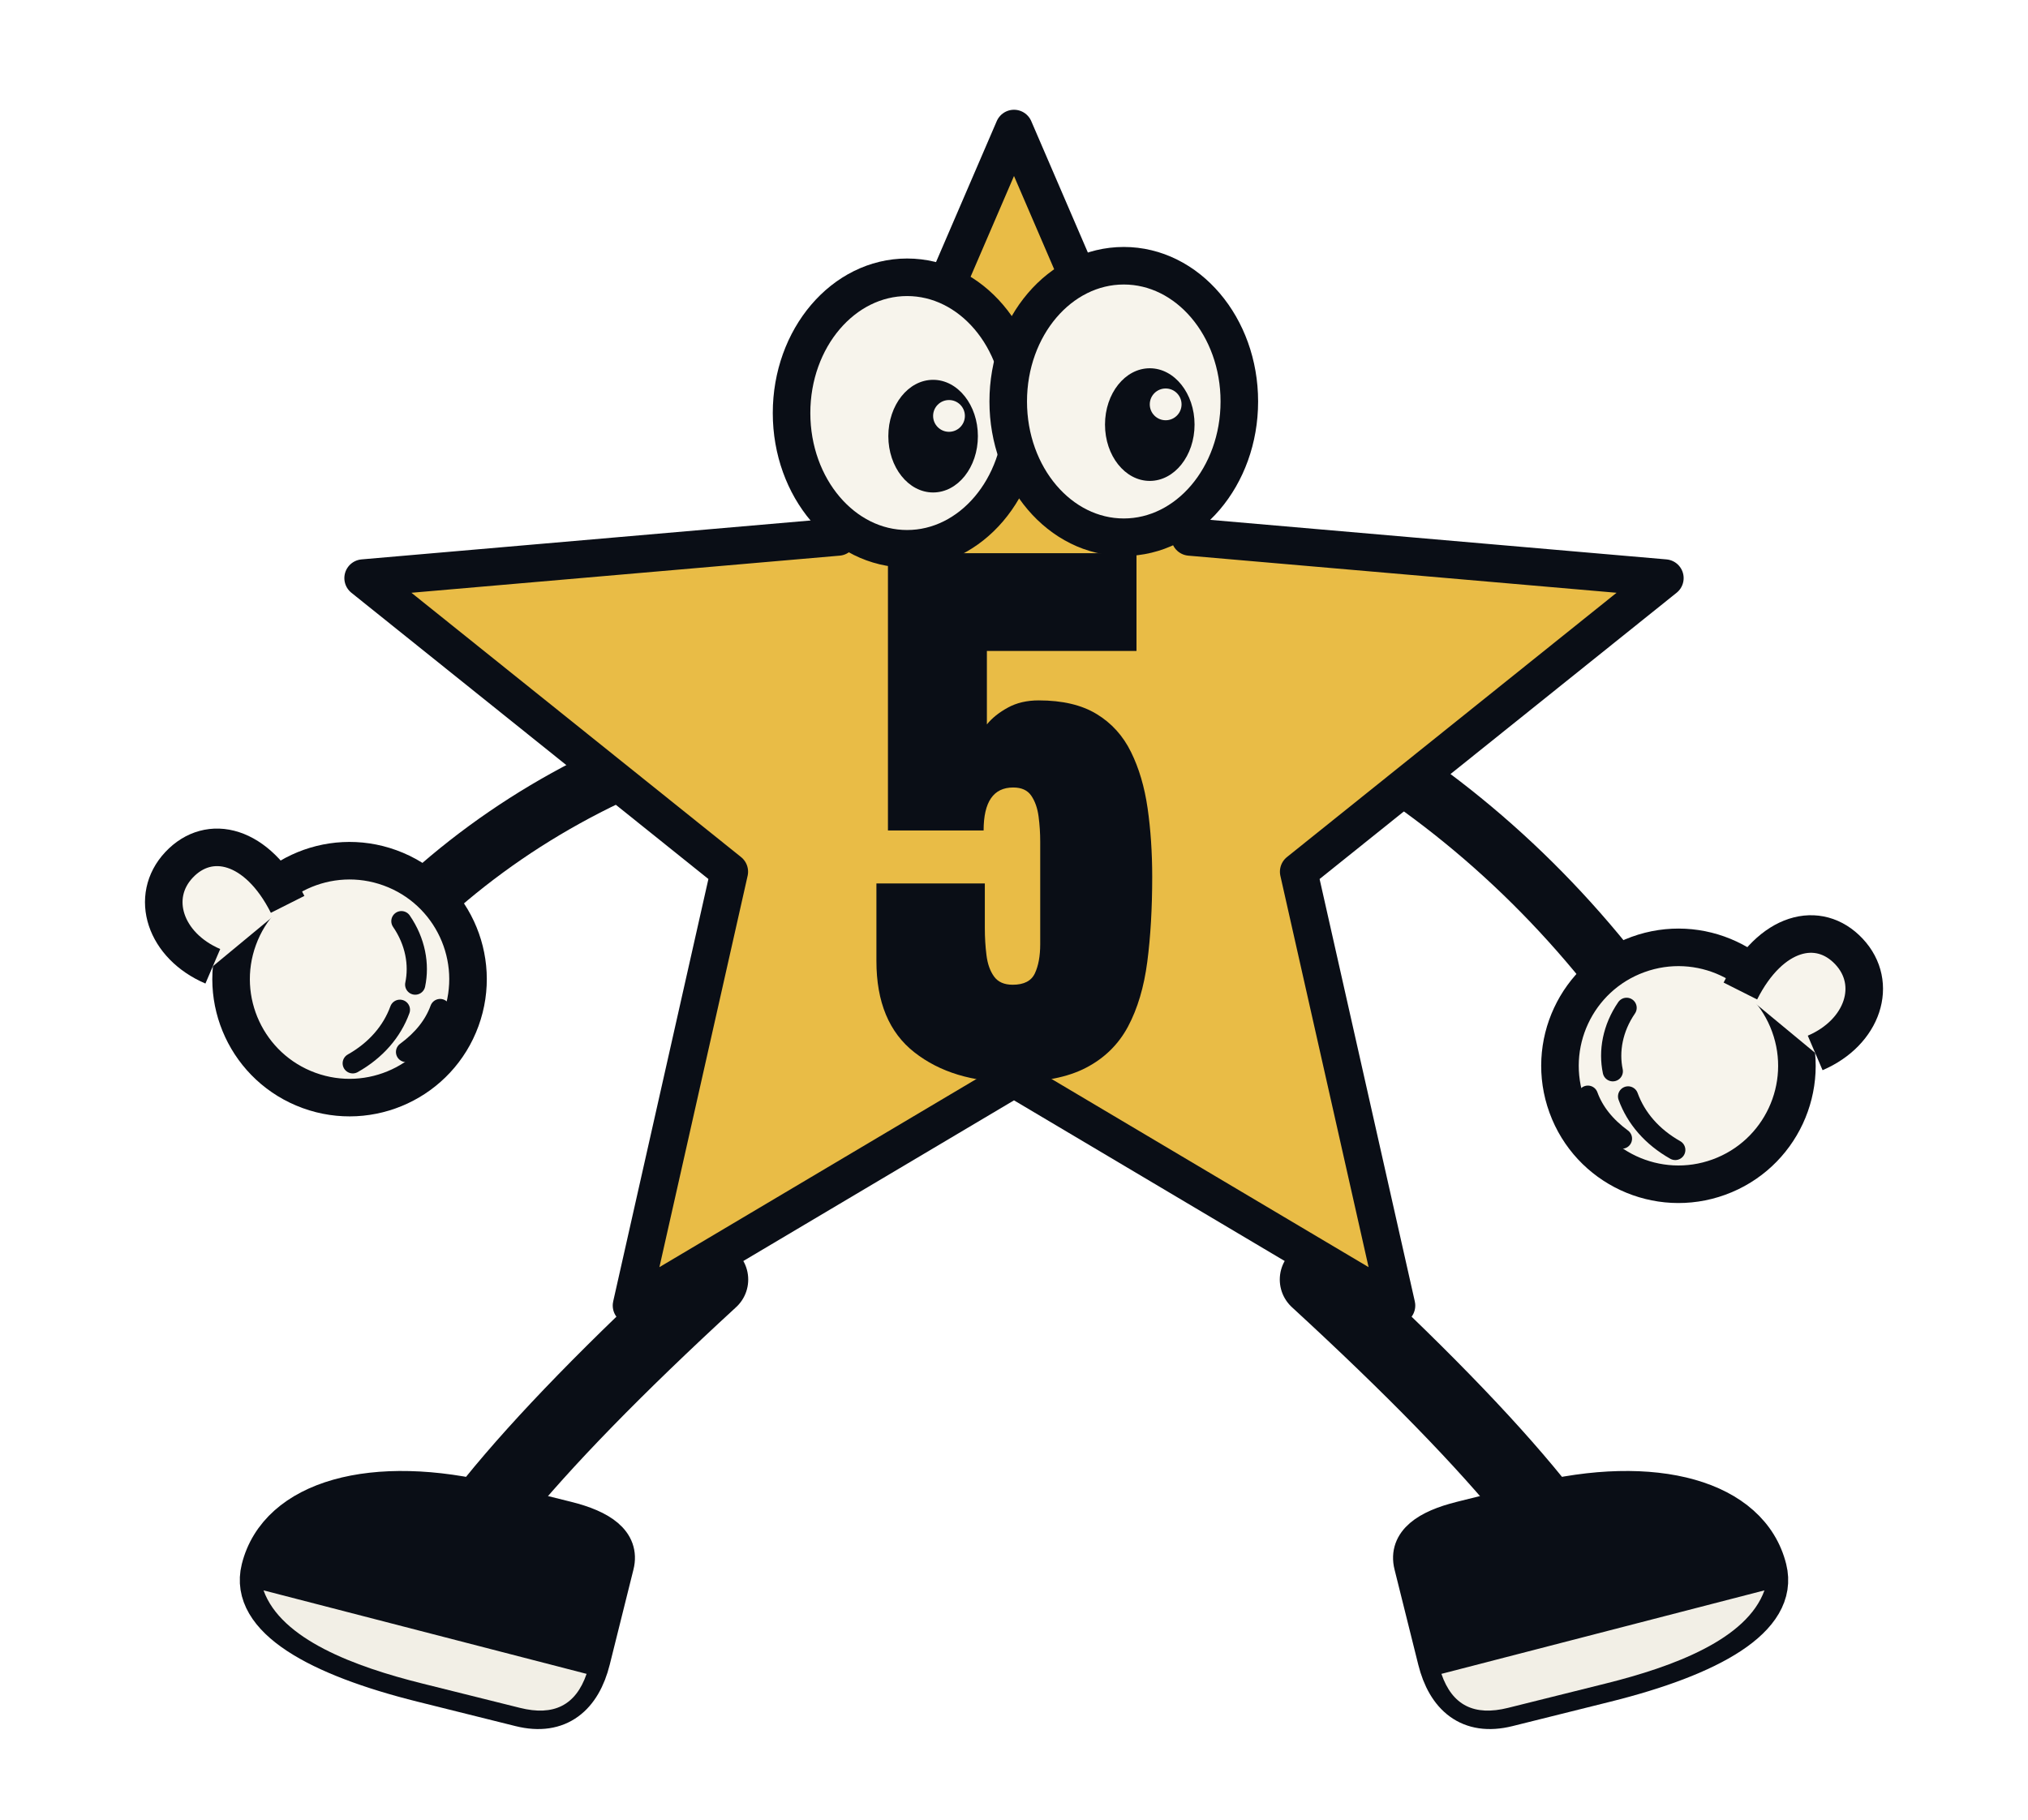
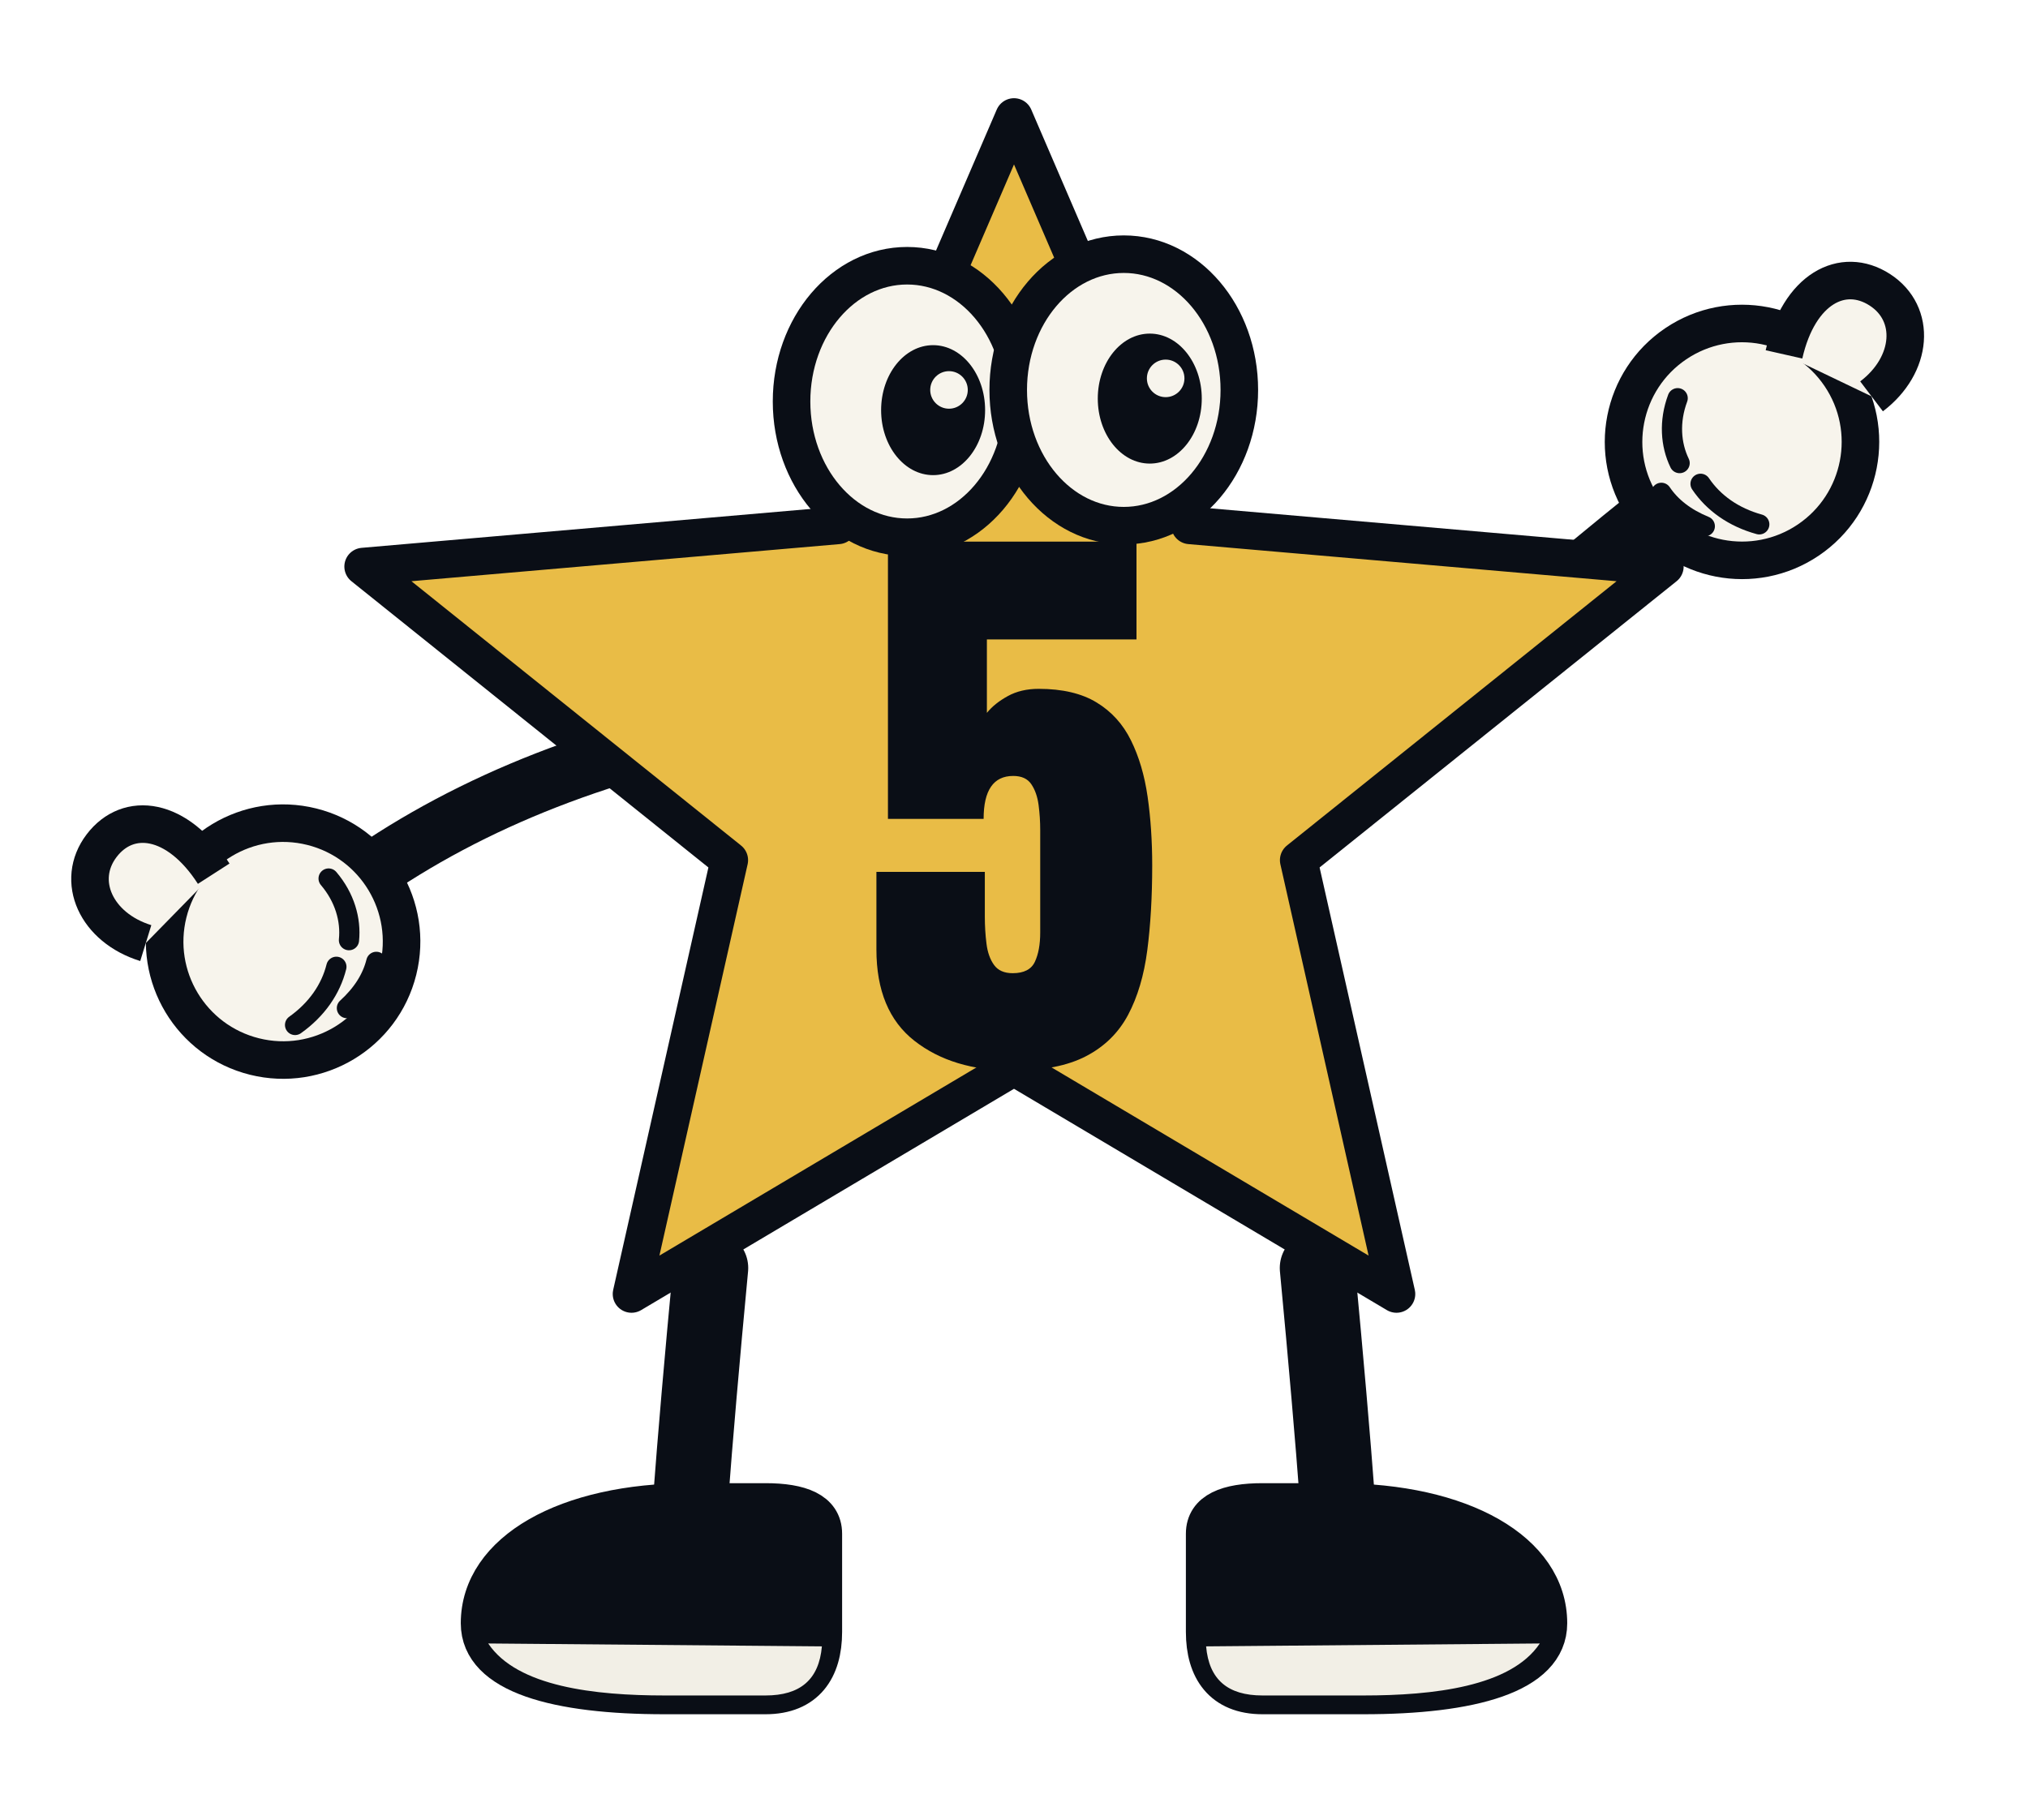
<svg xmlns="http://www.w3.org/2000/svg" viewBox="-190 -40 1404 1260">
  <defs>
    <style>
    .tinta  { fill:none; stroke:#0A0E16; stroke-linecap:round; stroke-linejoin:round }
    .brazo  { stroke-width:40 }
    .pierna { stroke-width:52 }
    .borde  { stroke:#0A0E16; stroke-width:26; stroke-linejoin:round }

    @keyframes abre   { 0%, 95.4%, 100% { opacity:1 } 96.6%, 98.2% { opacity:0 } }
    @keyframes cierra { 0%, 95.4%, 100% { opacity:0 } 96.6%, 98.2% { opacity:1 } }
-     .ojo-abre   { animation: abre   6.4s steps(1,end) 1.14s infinite }
-     .ojo-cierra { animation: cierra 6.4s steps(1,end) 1.14s infinite; opacity:0 }
+     .ojo-abre   { animation: abre   6.4s steps(1,end) 2.19s infinite }
+     .ojo-cierra { animation: cierra 6.4s steps(1,end) 2.19s infinite; opacity:0 }
    @media (prefers-reduced-motion: reduce) {
      .ojo-abre { animation: none } .ojo-cierra { animation: none; opacity:0 } }
  </style>
    <clipPath id="ojo0">
      <ellipse cx="438" cy="238" rx="80" ry="94" />
    </clipPath>
    <clipPath id="ojo1">
      <ellipse cx="588" cy="230" rx="80" ry="94" />
    </clipPath>
    <g id="guante">
      <circle class="borde" cx="0" cy="0" r="82" fill="#F7F4EC" />
      <path class="borde" fill="#F7F4EC" d="M-58 -34 C -92 -66, -126 -62, -138 -34 C -150 -6, -128 22, -92 24" />
      <g class="tinta" stroke-width="14">
        <path d="M22 54 C 34 40, 40 24, 40 8" />
        <path d="M54 34 C 62 22, 66 10, 66 -2" />
        <path d="M20 -50 C 34 -40, 42 -26, 44 -12" />
      </g>
    </g>
    <g id="guante-paz">
      <g fill="none" stroke-linecap="round">
        <g stroke="#0A0E16" stroke-width="78">
          <path d="M-24 -30 Q -60 -104, -94 -164" />
          <path d="M 28 -30 Q  66 -102, 100 -158" />
        </g>
        <g stroke="#F7F4EC" stroke-width="50">
          <path d="M-24 -30 Q -60 -104, -94 -164" />
          <path d="M 28 -30 Q  66 -102, 100 -158" />
        </g>
      </g>
      <circle class="borde" cx="0" cy="0" r="82" fill="#F7F4EC" />
      <path class="borde" fill="#F7F4EC" d="M-58 -34 C -92 -66, -126 -62, -138 -34 C -150 -6, -128 22, -92 24" />
    </g>
    <g id="zapato">
      <path class="borde" fill="#0A0E16" d="M0 0 C -86 0, -146 34, -146 84 C -146 120, -92 134, -18 134              L 52 134 C 80 134, 92 116, 92 90 L 92 22 C 92 6, 76 0, 52 0 Z" />
      <path fill="#F2EFE6" d="M-140 98 C -120 128, -66 134, -18 134 L 52 134 C 76 134, 89 123, 91 100 Z" />
    </g>
  </defs>
-   <path class="tinta pierna" d="M302 846 Q 203 937 152 1000" />
-   <path class="tinta pierna" d="M722 846 Q 821 937 872 1000" />
-   <use href="#zapato" transform="translate(152 1000) rotate(14.0)" />
-   <use href="#zapato" transform="translate(872 1000) rotate(-14.0) scale(-1 1)" />
-   <path class="tinta brazo" d="M262 484 Q 136 535 52 638" />
-   <path class="tinta brazo" d="M762 484 Q 888 565 972 698" />
-   <g transform="translate(0 8) rotate(0.0 512 600)">
+   <path class="tinta pierna" d="M302 838 Q 293 933 288 1000" />
+   <path class="tinta pierna" d="M722 838 Q 731 933 736 1000" />
+   <use href="#zapato" transform="translate(288 1000)" />
+   <use href="#zapato" transform="translate(736 1000) scale(-1 1)" />
+   <path class="tinta brazo" d="M262 476 Q 108 518 6 612" />
+   <path class="tinta brazo" d="M762 476 Q 914 345 1016 266" />
+   <g transform="translate(0 0) rotate(0 512 600)">
    <path class="borde" fill="#E9BC46" d="M512 41L633.8 323.8L962.6 352.3L709.1 555.6L776.8 856L512 698.8L247.2 856L314.9 555.6L61.4 352.3L390.2 323.8Z" />
    <path fill="#0A0E16" transform="translate(407.3 696.2) scale(0.42)" d="M247.1 12.2Q147.9 12.2 85.2-36.9Q22.5-85.9 22.5-187.5L22.5-315.4L201.2-315.4L201.2-241.7Q201.2-218.7 203.9-197.3Q206.5-175.8 216.3-162.1Q226.1-148.4 247.1-148.4Q274.9-148.4 283.7-167.2Q292.5-186 292.5-215.3L292.5-384.3Q292.5-405.3 289.8-425.8Q287.1-446.3 277.8-460Q268.6-473.6 248-473.6Q199.2-473.6 199.2-402.8L41.5-402.8L41.5-859.9L451.2-859.9L451.2-698.7L204.6-698.7L204.6-577.6Q217.3-593.3 239-605.2Q260.7-617.2 290-617.2Q348.6-617.2 385.5-594.7Q422.4-572.3 442.1-532.2Q461.9-492.2 469.5-439.5Q477.1-386.7 477.1-326.2Q477.1-248.5 469-186.3Q460.9-124 437.3-79.6Q413.6-35.2 367.9-11.5Q322.3 12.2 247.1 12.2" />
    <g class="borde">
      <ellipse cx="438" cy="238" rx="80" ry="94" fill="#F7F4EC" />
      <ellipse cx="588" cy="230" rx="80" ry="94" fill="#F7F4EC" />
    </g>
    <g class="ojo-abre">
-       <ellipse cx="456" cy="254" rx="31" ry="39" fill="#0A0E16" />
-       <circle cx="467" cy="240" r="11" fill="#F7F4EC" />
+       <ellipse cx="456" cy="244" rx="36" ry="45" fill="#0A0E16" />
+       <circle cx="467" cy="230" r="13" fill="#F7F4EC" />
    </g>
    <g class="ojo-cierra">
      <path d="M 382 232 Q 438 278 494 232" fill="none" stroke="#0A0E16" stroke-width="24" stroke-linecap="round" />
    </g>
    <g class="ojo-abre">
-       <ellipse cx="606" cy="246" rx="31" ry="39" fill="#0A0E16" />
-       <circle cx="617" cy="232" r="11" fill="#F7F4EC" />
+       <ellipse cx="606" cy="236" rx="36" ry="45" fill="#0A0E16" />
+       <circle cx="617" cy="222" r="13" fill="#F7F4EC" />
    </g>
    <g class="ojo-cierra">
      <path d="M 532 224 Q 588 270 644 224" fill="none" stroke="#0A0E16" stroke-width="24" stroke-linecap="round" />
    </g>
  </g>
-   <use href="#guante" transform="translate(52 638) rotate(20)" />
-   <use href="#guante" transform="translate(972 698) rotate(-20) scale(-1 1)" />
+   <use href="#guante" transform="translate(6 612) rotate(14)" />
+   <use href="#guante" transform="translate(1016 266) rotate(-34) scale(-1 1)" />
</svg>
